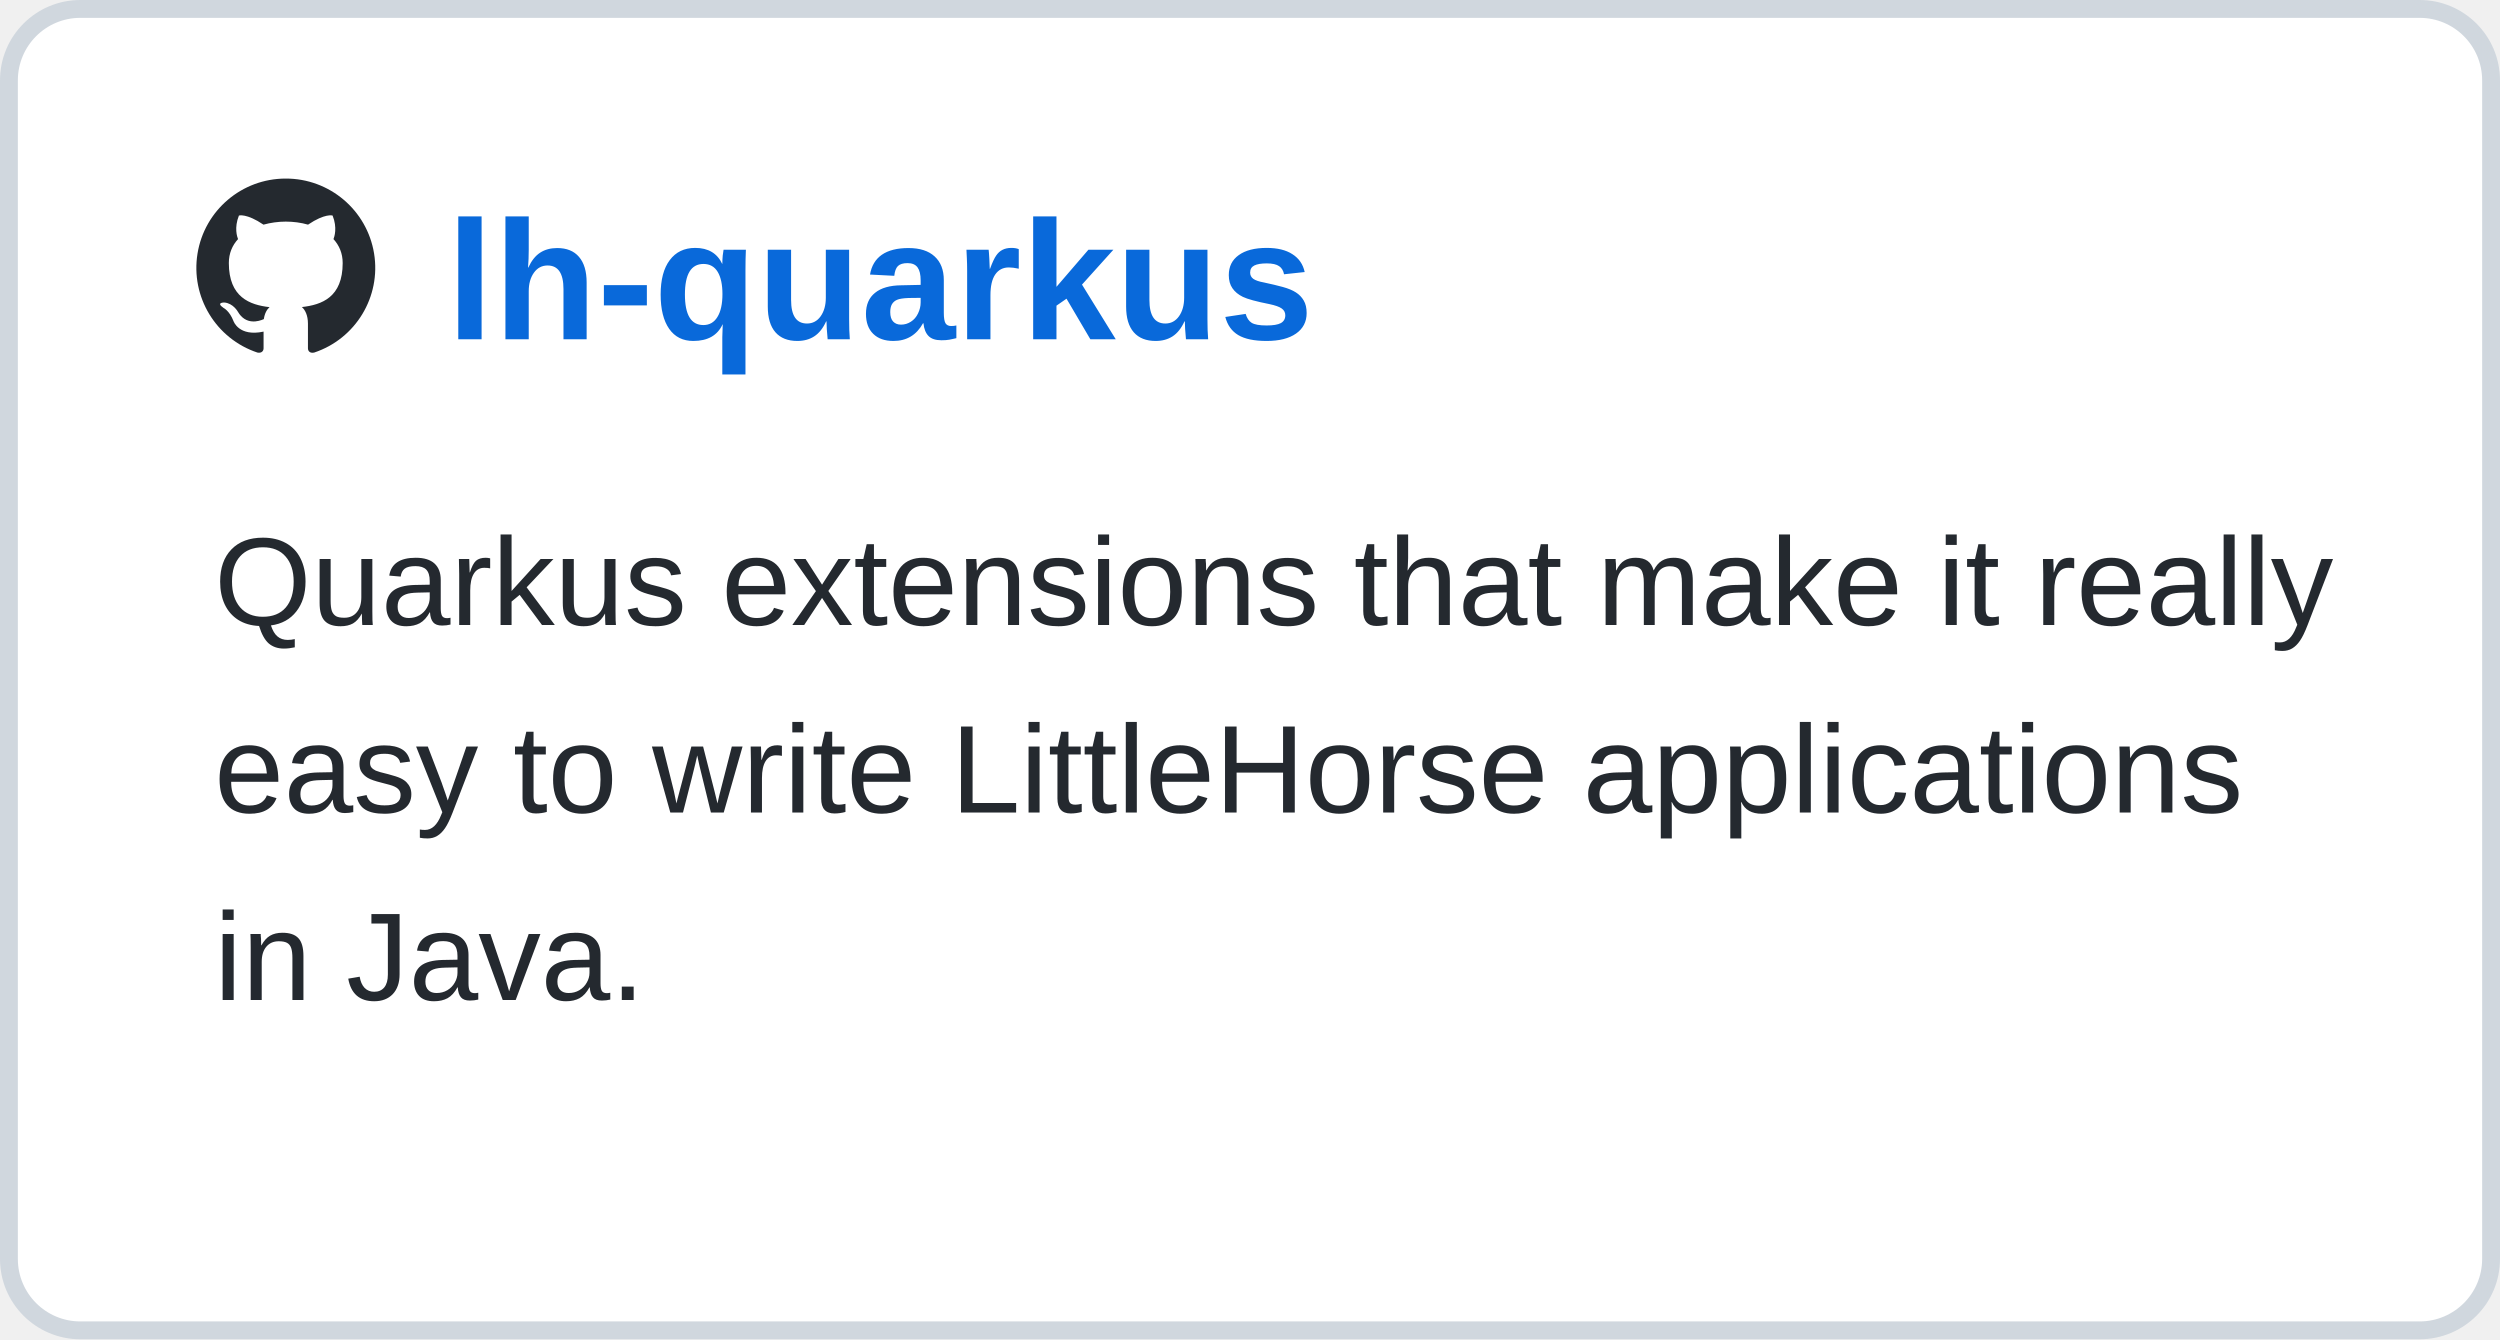
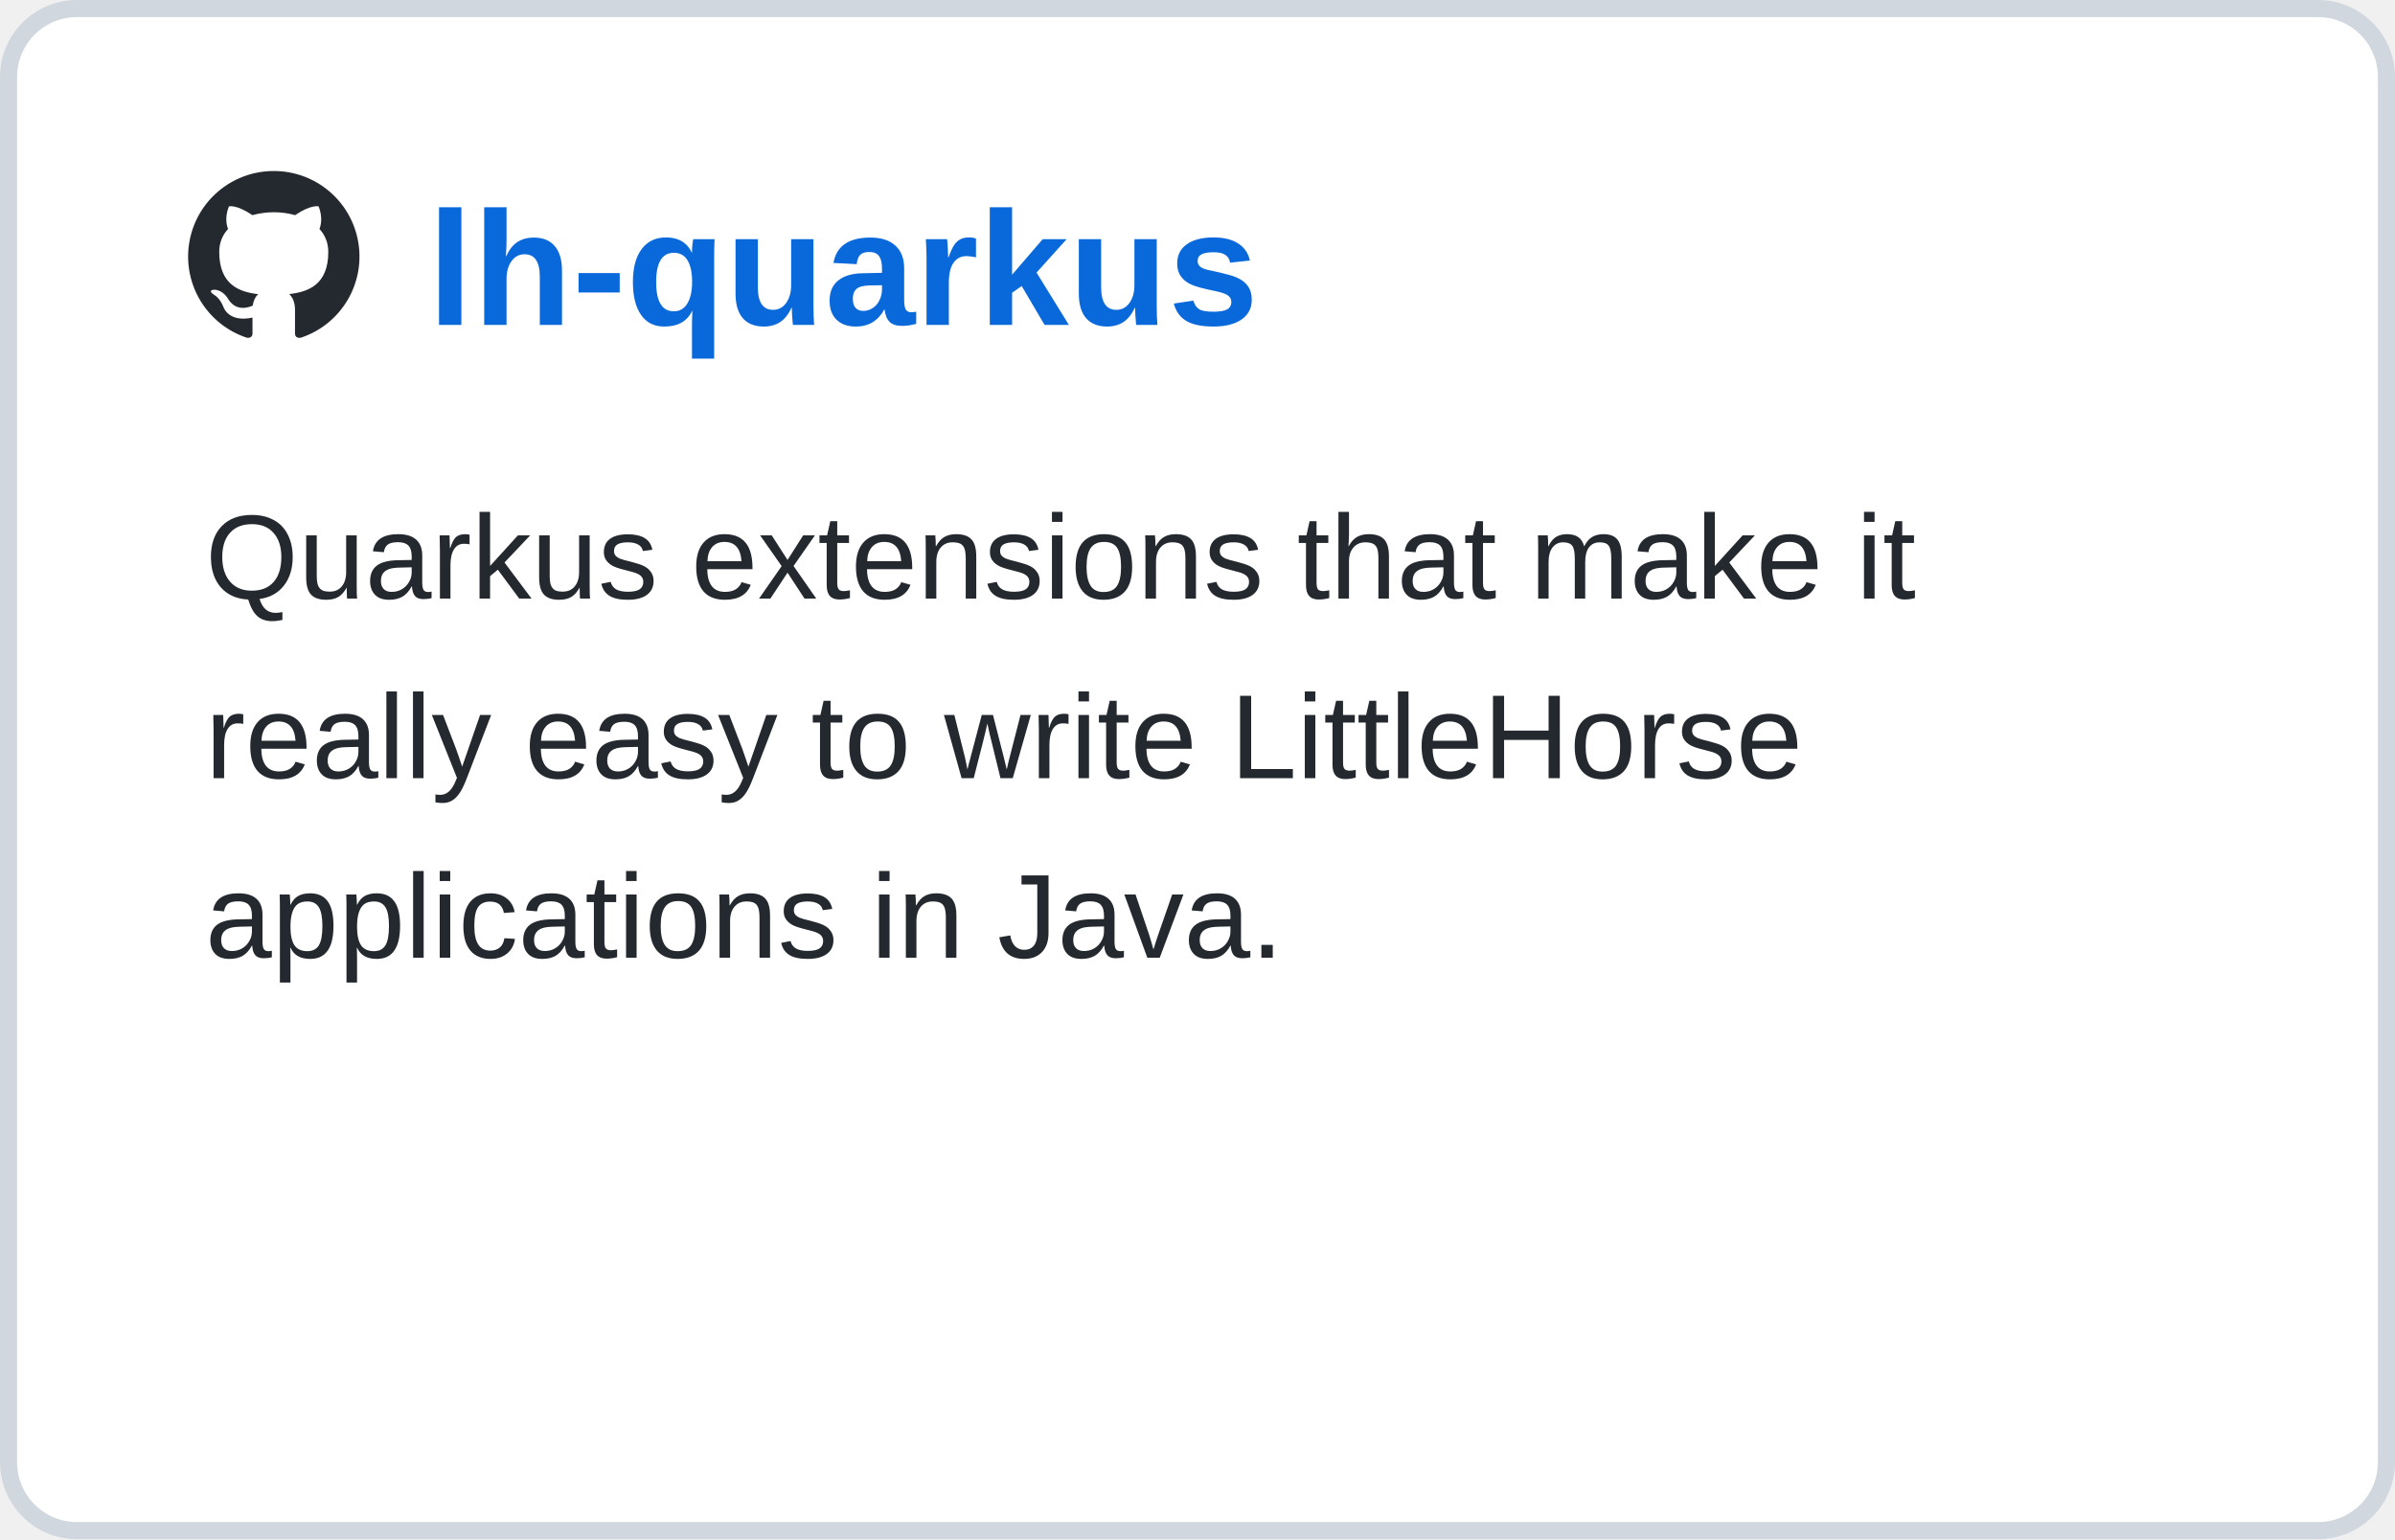
- <svg xmlns="http://www.w3.org/2000/svg" width="280" height="150" viewBox="0 0 280 150">
-   <rect x="1" y="1" width="278" height="148" rx="8" fill="#fff" stroke="#d0d7de" stroke-width="2" />
+ <svg xmlns="http://www.w3.org/2000/svg" width="280" height="180" viewBox="0 0 280 180">
+   <rect x="1" y="1" width="278" height="178" rx="8" fill="#fff" stroke="#d0d7de" stroke-width="2" />
  <g font-family="Arial, sans-serif">
    <path d="M32 20a10 10 0 0 0-3.16 19.49c.5.09.68-.22.68-.48v-1.87c-2.78.6-3.37-1.18-3.37-1.18-.45-1.16-1.11-1.47-1.11-1.47-.91-.62.07-.61.07-.61 1 .07 1.53 1.03 1.53 1.03.89 1.53 2.34 1.09 2.91.83.09-.65.35-1.09.64-1.34-2.22-.25-4.56-1.11-4.56-4.94 0-1.09.39-1.98 1.03-2.68-.1-.25-.45-1.27.1-2.64 0 0 .84-.27 2.75 1.02A9.56 9.56 0 0 1 32 24.82c.85 0 1.7.11 2.5.34 1.91-1.29 2.75-1.02 2.75-1.02.55 1.37.2 2.39.1 2.64.64.7 1.03 1.59 1.03 2.68 0 3.84-2.34 4.68-4.57 4.93.36.31.68.92.68 1.86v2.76c0 .27.18.58.69.48A10 10 0 0 0 32 20Z" fill="#24292f" />
    <text x="50" y="38" fill="#0969da" font-size="19" font-weight="600">lh-quarkus</text>
    <text x="24" y="70" fill="#24292f" font-size="14">
-       <tspan x="24" dy="0">Quarkus extensions that make it really</tspan>
-       <tspan x="24" dy="21">easy to write LittleHorse applications</tspan>
-       <tspan x="24" dy="21">in Java.</tspan>
+       <tspan x="24" dy="0">Quarkus extensions that make it</tspan>
+       <tspan x="24" dy="21">really easy to write LittleHorse</tspan>
+       <tspan x="24" dy="21">applications in Java.</tspan>
    </text>
  </g>
</svg>
